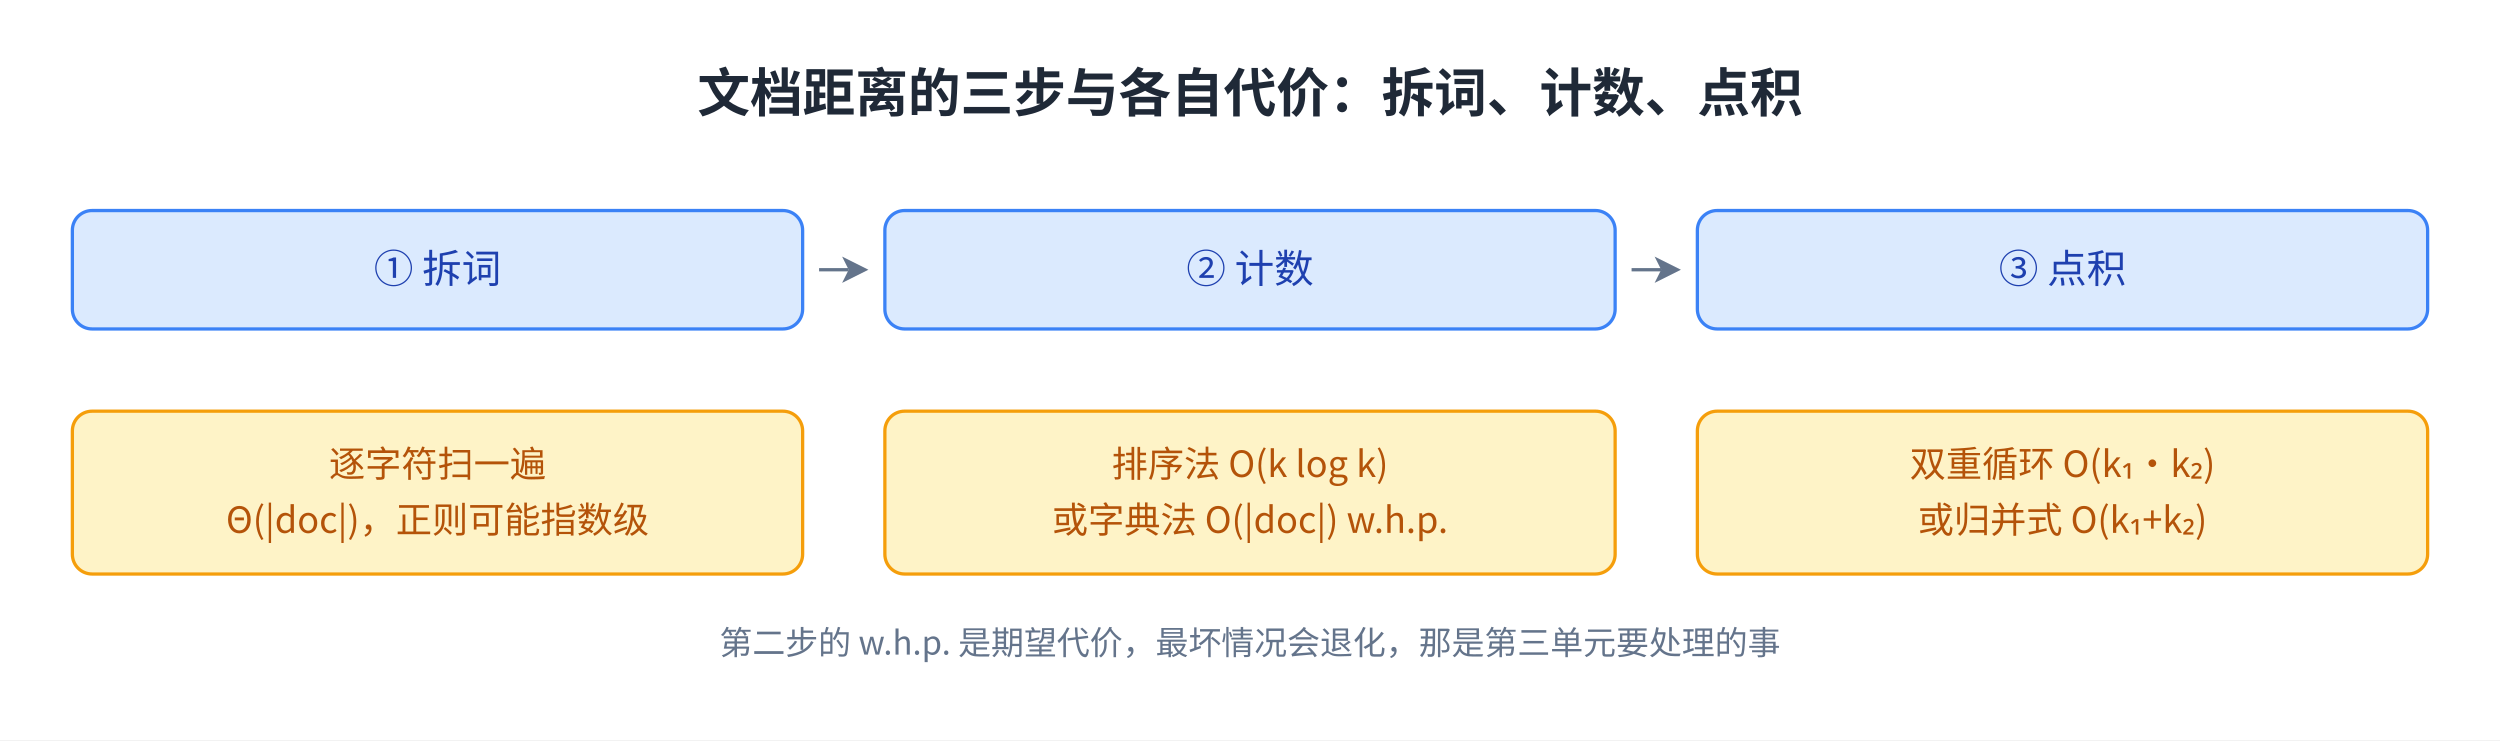
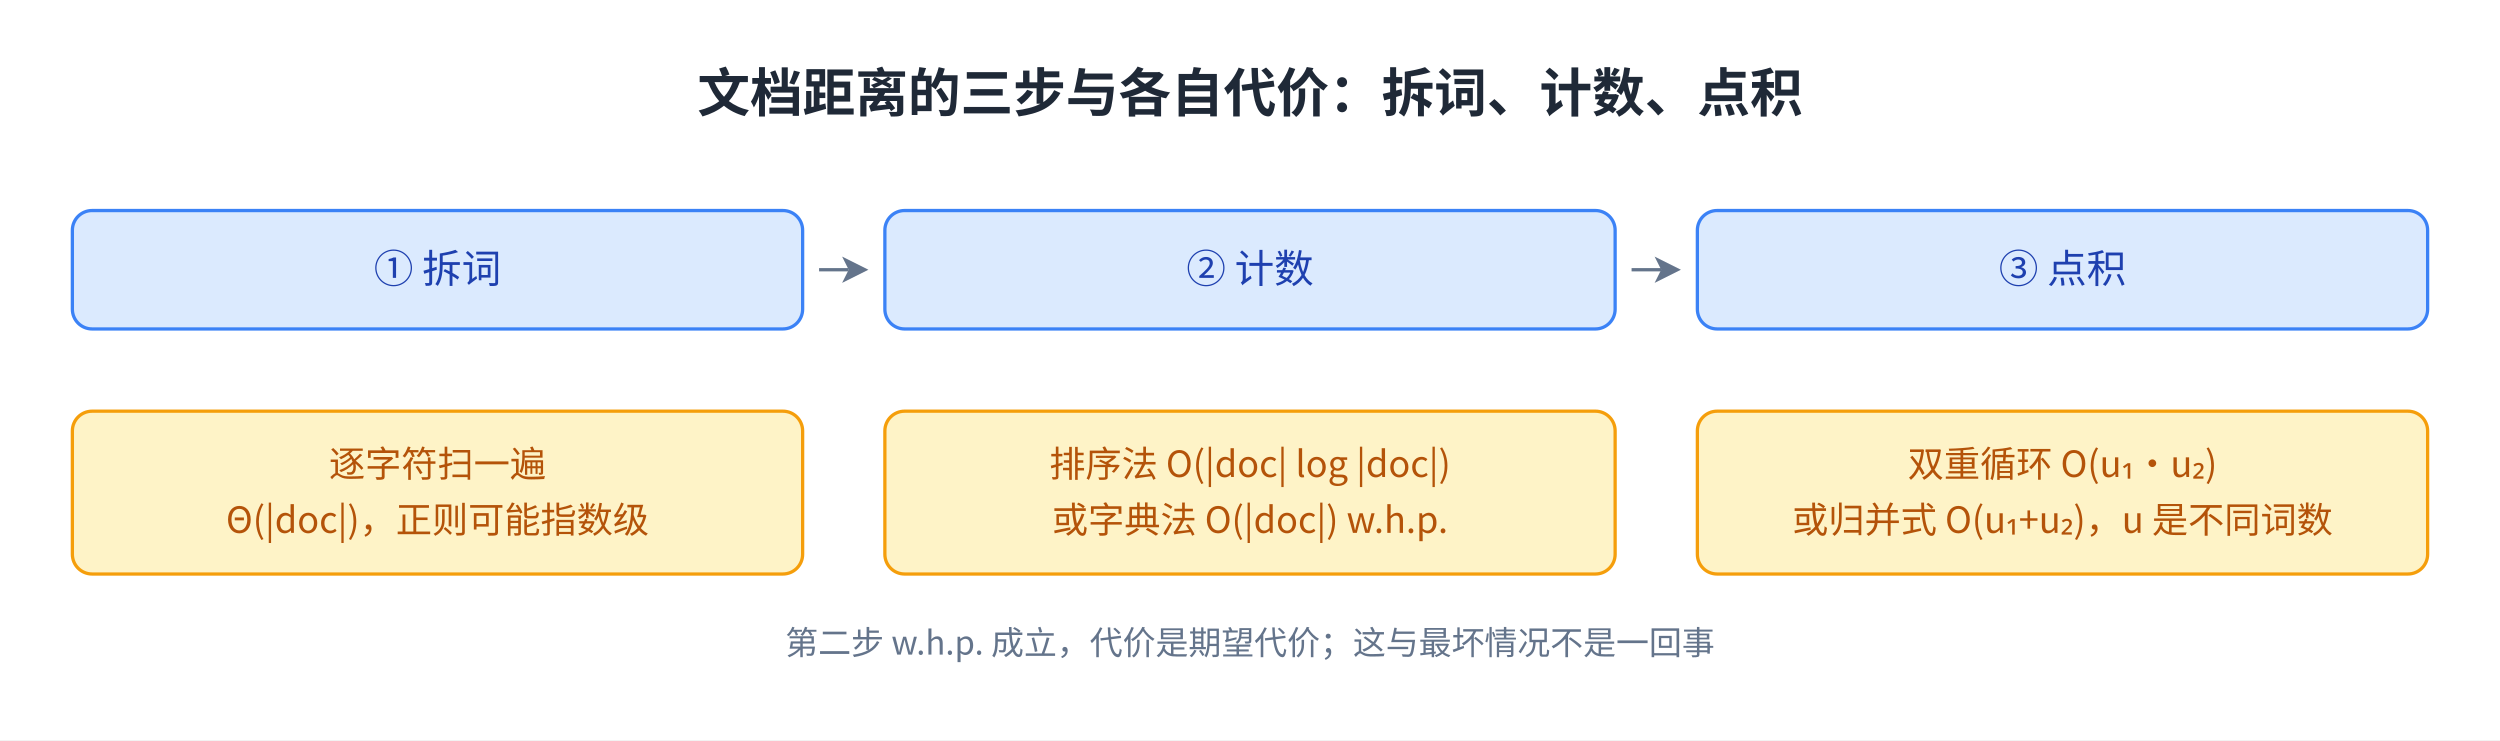
<svg xmlns="http://www.w3.org/2000/svg" viewBox="0 0 760 225" width="760" height="225" role="img" aria-labelledby="fig-docdist-steps-title fig-docdist-steps-desc">
  <defs>
    <style>
      text { font-family: 'PingFang SC', 'Microsoft YaHei', 'Noto Sans CJK SC', system-ui, sans-serif; }
    </style>
    <marker id="arrow" markerWidth="8" markerHeight="8" refX="2" refY="4" orient="auto" markerUnits="userSpaceOnUse">
      <path d="M0,0 L8,4 L0,8 L2,4 z" fill="#64748b" />
    </marker>
  </defs>
  <rect x="0" y="0" width="760" height="225" fill="#ffffff" />
  <text x="380" y="34" font-size="16" font-weight="600" fill="#1f2937" text-anchor="middle">文档距离的三步与各自代价：拆词、计数、点积</text>
  <rect x="22" y="64" width="222" height="36" rx="6" fill="#dbeafe" stroke="#3b82f6" />
  <text x="133" y="86" font-size="12" fill="#1e40af" text-anchor="middle">① 拆词</text>
  <rect x="269" y="64" width="222" height="36" rx="6" fill="#dbeafe" stroke="#3b82f6" />
  <text x="380" y="86" font-size="12" fill="#1e40af" text-anchor="middle">② 计数</text>
  <rect x="516" y="64" width="222" height="36" rx="6" fill="#dbeafe" stroke="#3b82f6" />
  <text x="627" y="86" font-size="12" fill="#1e40af" text-anchor="middle">③ 点积</text>
  <path d="M249,82 L 258,82" fill="none" stroke="#64748b" marker-end="url(#arrow)" />
  <path d="M496,82 L 505,82" fill="none" stroke="#64748b" marker-end="url(#arrow)" />
  <rect x="22" y="125" width="222" height="49.5" rx="6" fill="#fef3c7" stroke="#f59e0b" />
  <text x="133" y="145" font-size="11" fill="#b45309" text-anchor="middle">逐字符扫一遍</text>
  <text x="133" y="162" font-size="11" fill="#b45309" text-anchor="middle">Θ(|doc|)，正则可能指数级</text>
  <rect x="269" y="125" width="222" height="49.5" rx="6" fill="#fef3c7" stroke="#f59e0b" />
-   <text x="380" y="145" font-size="11" fill="#b45309" text-anchor="middle">排序法 O(k log k)</text>
+   <text x="380" y="145" font-size="11" fill="#b45309" text-anchor="middle">排序法 O(|doc| log |doc|)</text>
  <text x="380" y="162" font-size="11" fill="#b45309" text-anchor="middle">或字典法 O(|doc|) w.h.p.</text>
  <rect x="516" y="125" width="222" height="49.5" rx="6" fill="#fef3c7" stroke="#f59e0b" />
-   <text x="627" y="145" font-size="11" fill="#b45309" text-anchor="middle">双重循环 O(k₁·k₂)</text>
-   <text x="627" y="162" font-size="11" fill="#b45309" text-anchor="middle">或归并式 O(k₁+k₂)</text>
-   <text x="380" y="199" font-size="10" fill="#64748b" text-anchor="middle">第二步的 w.h.p. 是期望代价，最坏情况会退化，那是第三单元要处理的事</text>
+   <text x="627" y="145" font-size="11" fill="#b45309" text-anchor="middle">双重循环 O(u₁·u₂)</text>
+   <text x="627" y="162" font-size="11" fill="#b45309" text-anchor="middle">或归并式 O(u₁+u₂)，u 是不同词数</text>
+   <text x="380" y="199" font-size="10" fill="#64748b" text-anchor="middle">第二步 w.h.p. 成立，代价是期望代价；这与最坏情况不是一回事</text>
</svg>
